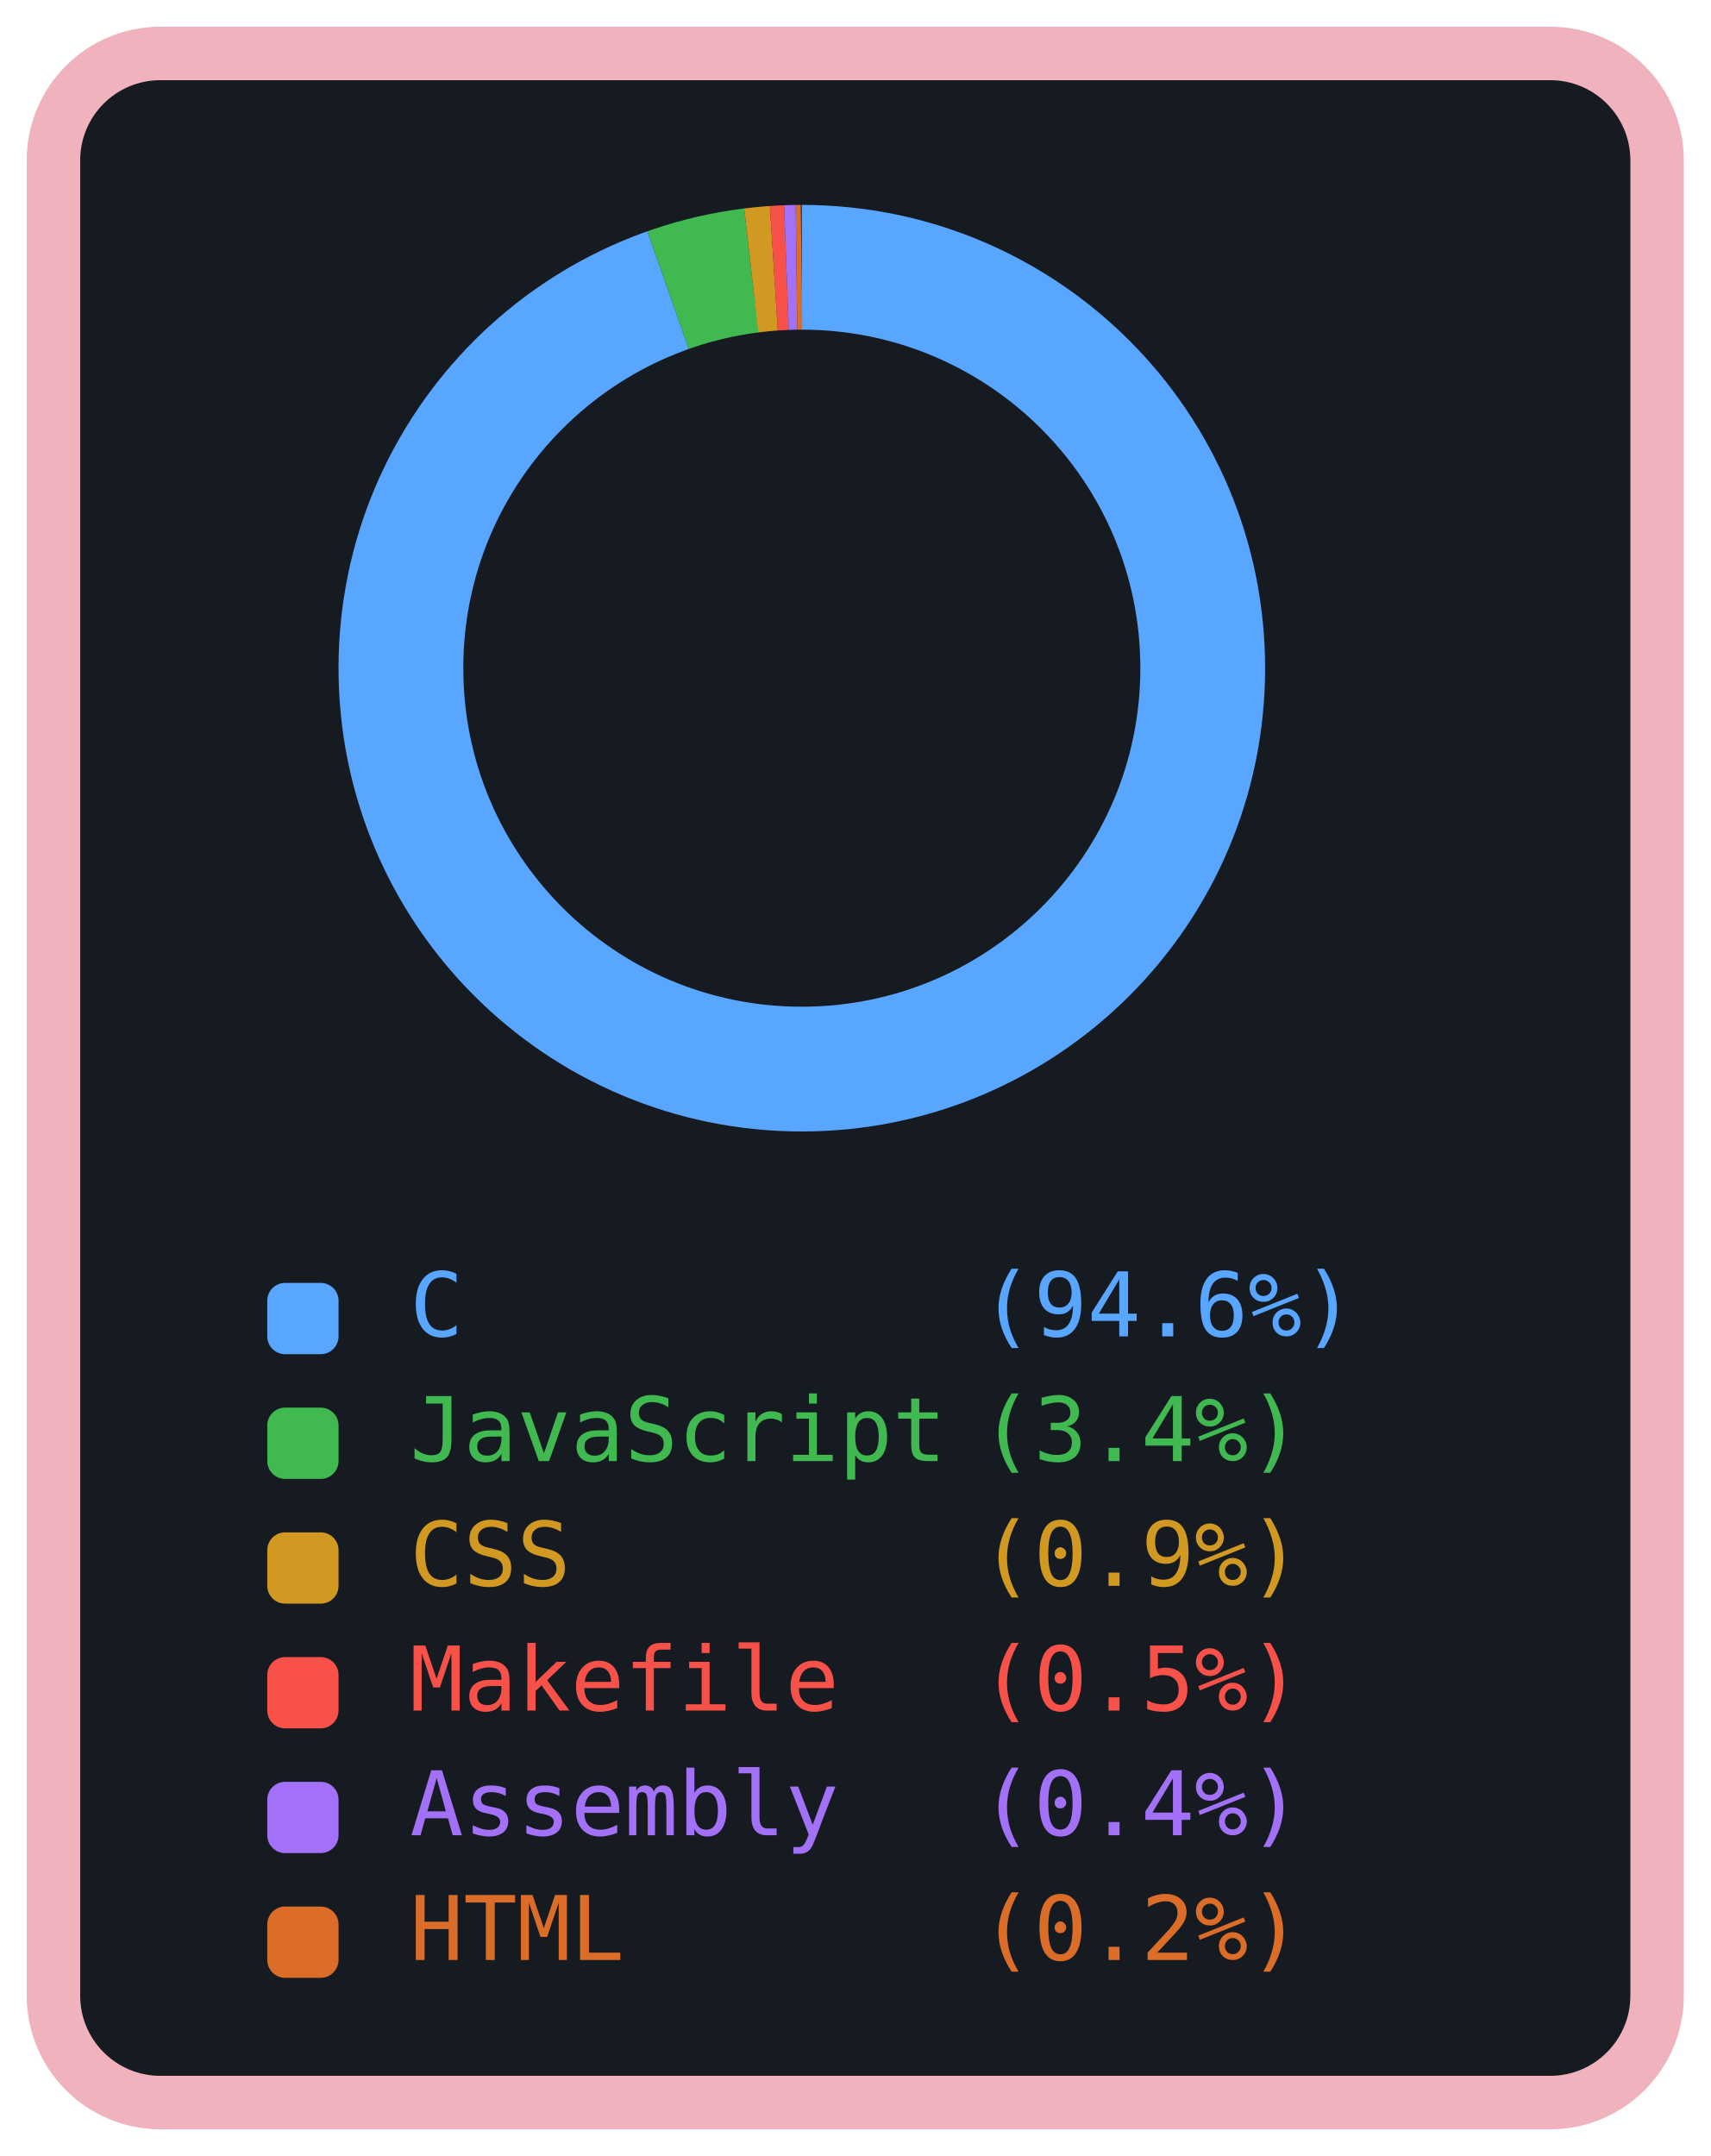
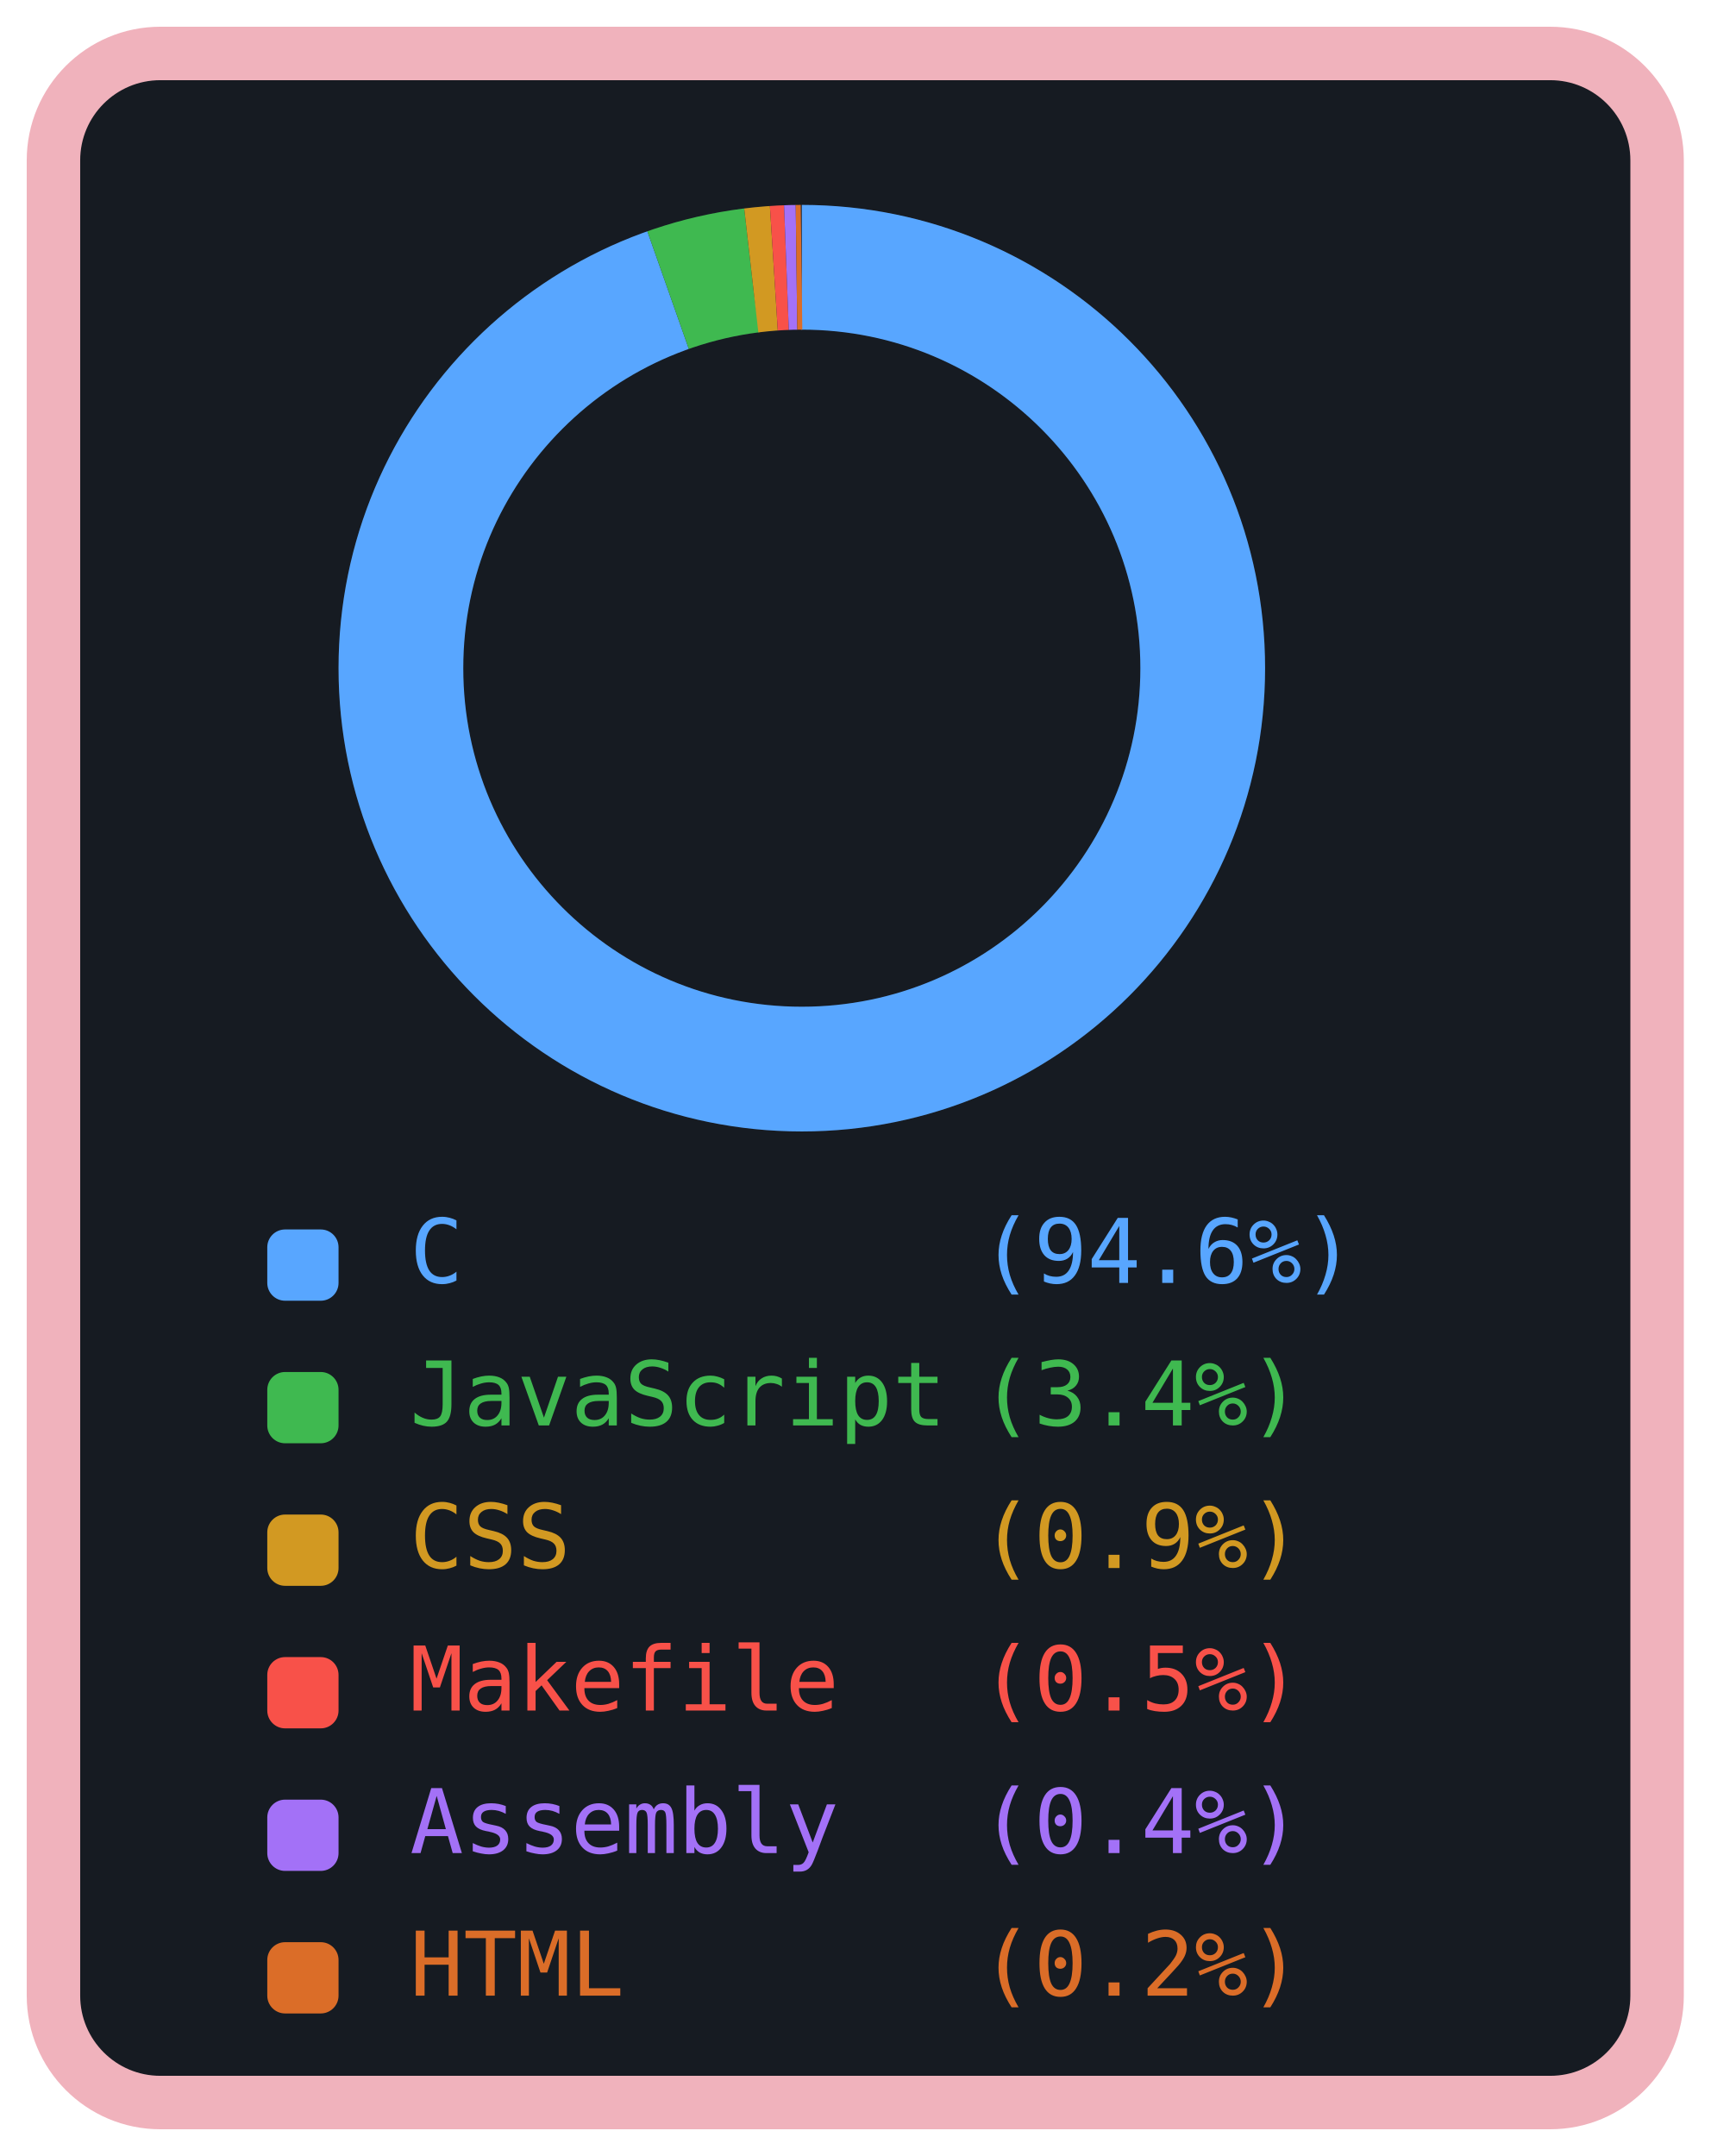
<svg xmlns="http://www.w3.org/2000/svg" width="192" height="242" viewBox="0 0 192 242">
  <style>
		.bg {
			fill: #161B22;
			stroke: #F0B2BC;
			stroke-width: 6;
			rx: 12px;
		}
		</style>
  <rect x="6" y="6" width="180" height="230" class="bg" />
  <g>
    <circle cx="90" cy="75" r="45" fill="none" stroke="#21262d" stroke-width="14" />
    <circle cx="90" cy="75" r="45" fill="none" stroke="#58a6ff" stroke-width="14" stroke-dasharray="267.475 282.743" stroke-dashoffset="0" transform="rotate(-90 90 75)" />
    <g>
-       <rect x="30" y="144" width="8" height="8" rx="2" fill="#58a6ff" />
-       <text x="46" y="150" font-family="monospace" font-size="10" fill="#58a6ff">C</text>
-       <text x="110" y="150" font-family="monospace" font-size="10" fill="#58a6ff">(94.6%)</text>
+       <rect x="30" y="138" width="8" height="8" rx="2" fill="#58a6ff" />
+       <text x="46" y="144" font-family="monospace" font-size="10" fill="#58a6ff">C</text>
+       <text x="110" y="144" font-family="monospace" font-size="10" fill="#58a6ff">(94.6%)</text>
    </g>
    <circle cx="90" cy="75" r="45" fill="none" stroke="#3fb950" stroke-width="14" stroke-dasharray="9.613 282.743" stroke-dashoffset="-267.475" transform="rotate(-90 90 75)" />
    <g>
-       <rect x="30" y="158" width="8" height="8" rx="2" fill="#3fb950" />
-       <text x="46" y="164" font-family="monospace" font-size="10" fill="#3fb950">JavaScript</text>
-       <text x="110" y="164" font-family="monospace" font-size="10" fill="#3fb950">(3.4%)</text>
+       <rect x="30" y="154" width="8" height="8" rx="2" fill="#3fb950" />
+       <text x="46" y="160" font-family="monospace" font-size="10" fill="#3fb950">JavaScript</text>
+       <text x="110" y="160" font-family="monospace" font-size="10" fill="#3fb950">(3.4%)</text>
    </g>
    <circle cx="90" cy="75" r="45" fill="none" stroke="#d29922" stroke-width="14" stroke-dasharray="2.545 282.743" stroke-dashoffset="-277.088" transform="rotate(-90 90 75)" />
    <g>
-       <rect x="30" y="172" width="8" height="8" rx="2" fill="#d29922" />
-       <text x="46" y="178" font-family="monospace" font-size="10" fill="#d29922">CSS</text>
-       <text x="110" y="178" font-family="monospace" font-size="10" fill="#d29922">(0.9%)</text>
+       <rect x="30" y="170" width="8" height="8" rx="2" fill="#d29922" />
+       <text x="46" y="176" font-family="monospace" font-size="10" fill="#d29922">CSS</text>
+       <text x="110" y="176" font-family="monospace" font-size="10" fill="#d29922">(0.9%)</text>
    </g>
    <circle cx="90" cy="75" r="45" fill="none" stroke="#f85149" stroke-width="14" stroke-dasharray="1.414 282.743" stroke-dashoffset="-279.633" transform="rotate(-90 90 75)" />
    <g>
      <rect x="30" y="186" width="8" height="8" rx="2" fill="#f85149" />
      <text x="46" y="192" font-family="monospace" font-size="10" fill="#f85149">Makefile</text>
      <text x="110" y="192" font-family="monospace" font-size="10" fill="#f85149">(0.5%)</text>
    </g>
    <circle cx="90" cy="75" r="45" fill="none" stroke="#a371f7" stroke-width="14" stroke-dasharray="1.131 282.743" stroke-dashoffset="-281.047" transform="rotate(-90 90 75)" />
    <g>
-       <rect x="30" y="200" width="8" height="8" rx="2" fill="#a371f7" />
-       <text x="46" y="206" font-family="monospace" font-size="10" fill="#a371f7">Assembly</text>
-       <text x="110" y="206" font-family="monospace" font-size="10" fill="#a371f7">(0.4%)</text>
+       <rect x="30" y="202" width="8" height="8" rx="2" fill="#a371f7" />
+       <text x="46" y="208" font-family="monospace" font-size="10" fill="#a371f7">Assembly</text>
+       <text x="110" y="208" font-family="monospace" font-size="10" fill="#a371f7">(0.4%)</text>
    </g>
    <circle cx="90" cy="75" r="45" fill="none" stroke="#db6d28" stroke-width="14" stroke-dasharray="0.565 282.743" stroke-dashoffset="-282.178" transform="rotate(-90 90 75)" />
    <g>
-       <rect x="30" y="214" width="8" height="8" rx="2" fill="#db6d28" />
-       <text x="46" y="220" font-family="monospace" font-size="10" fill="#db6d28">HTML</text>
-       <text x="110" y="220" font-family="monospace" font-size="10" fill="#db6d28">(0.2%)</text>
+       <rect x="30" y="218" width="8" height="8" rx="2" fill="#db6d28" />
+       <text x="46" y="224" font-family="monospace" font-size="10" fill="#db6d28">HTML</text>
+       <text x="110" y="224" font-family="monospace" font-size="10" fill="#db6d28">(0.2%)</text>
    </g>
  </g>
</svg>
